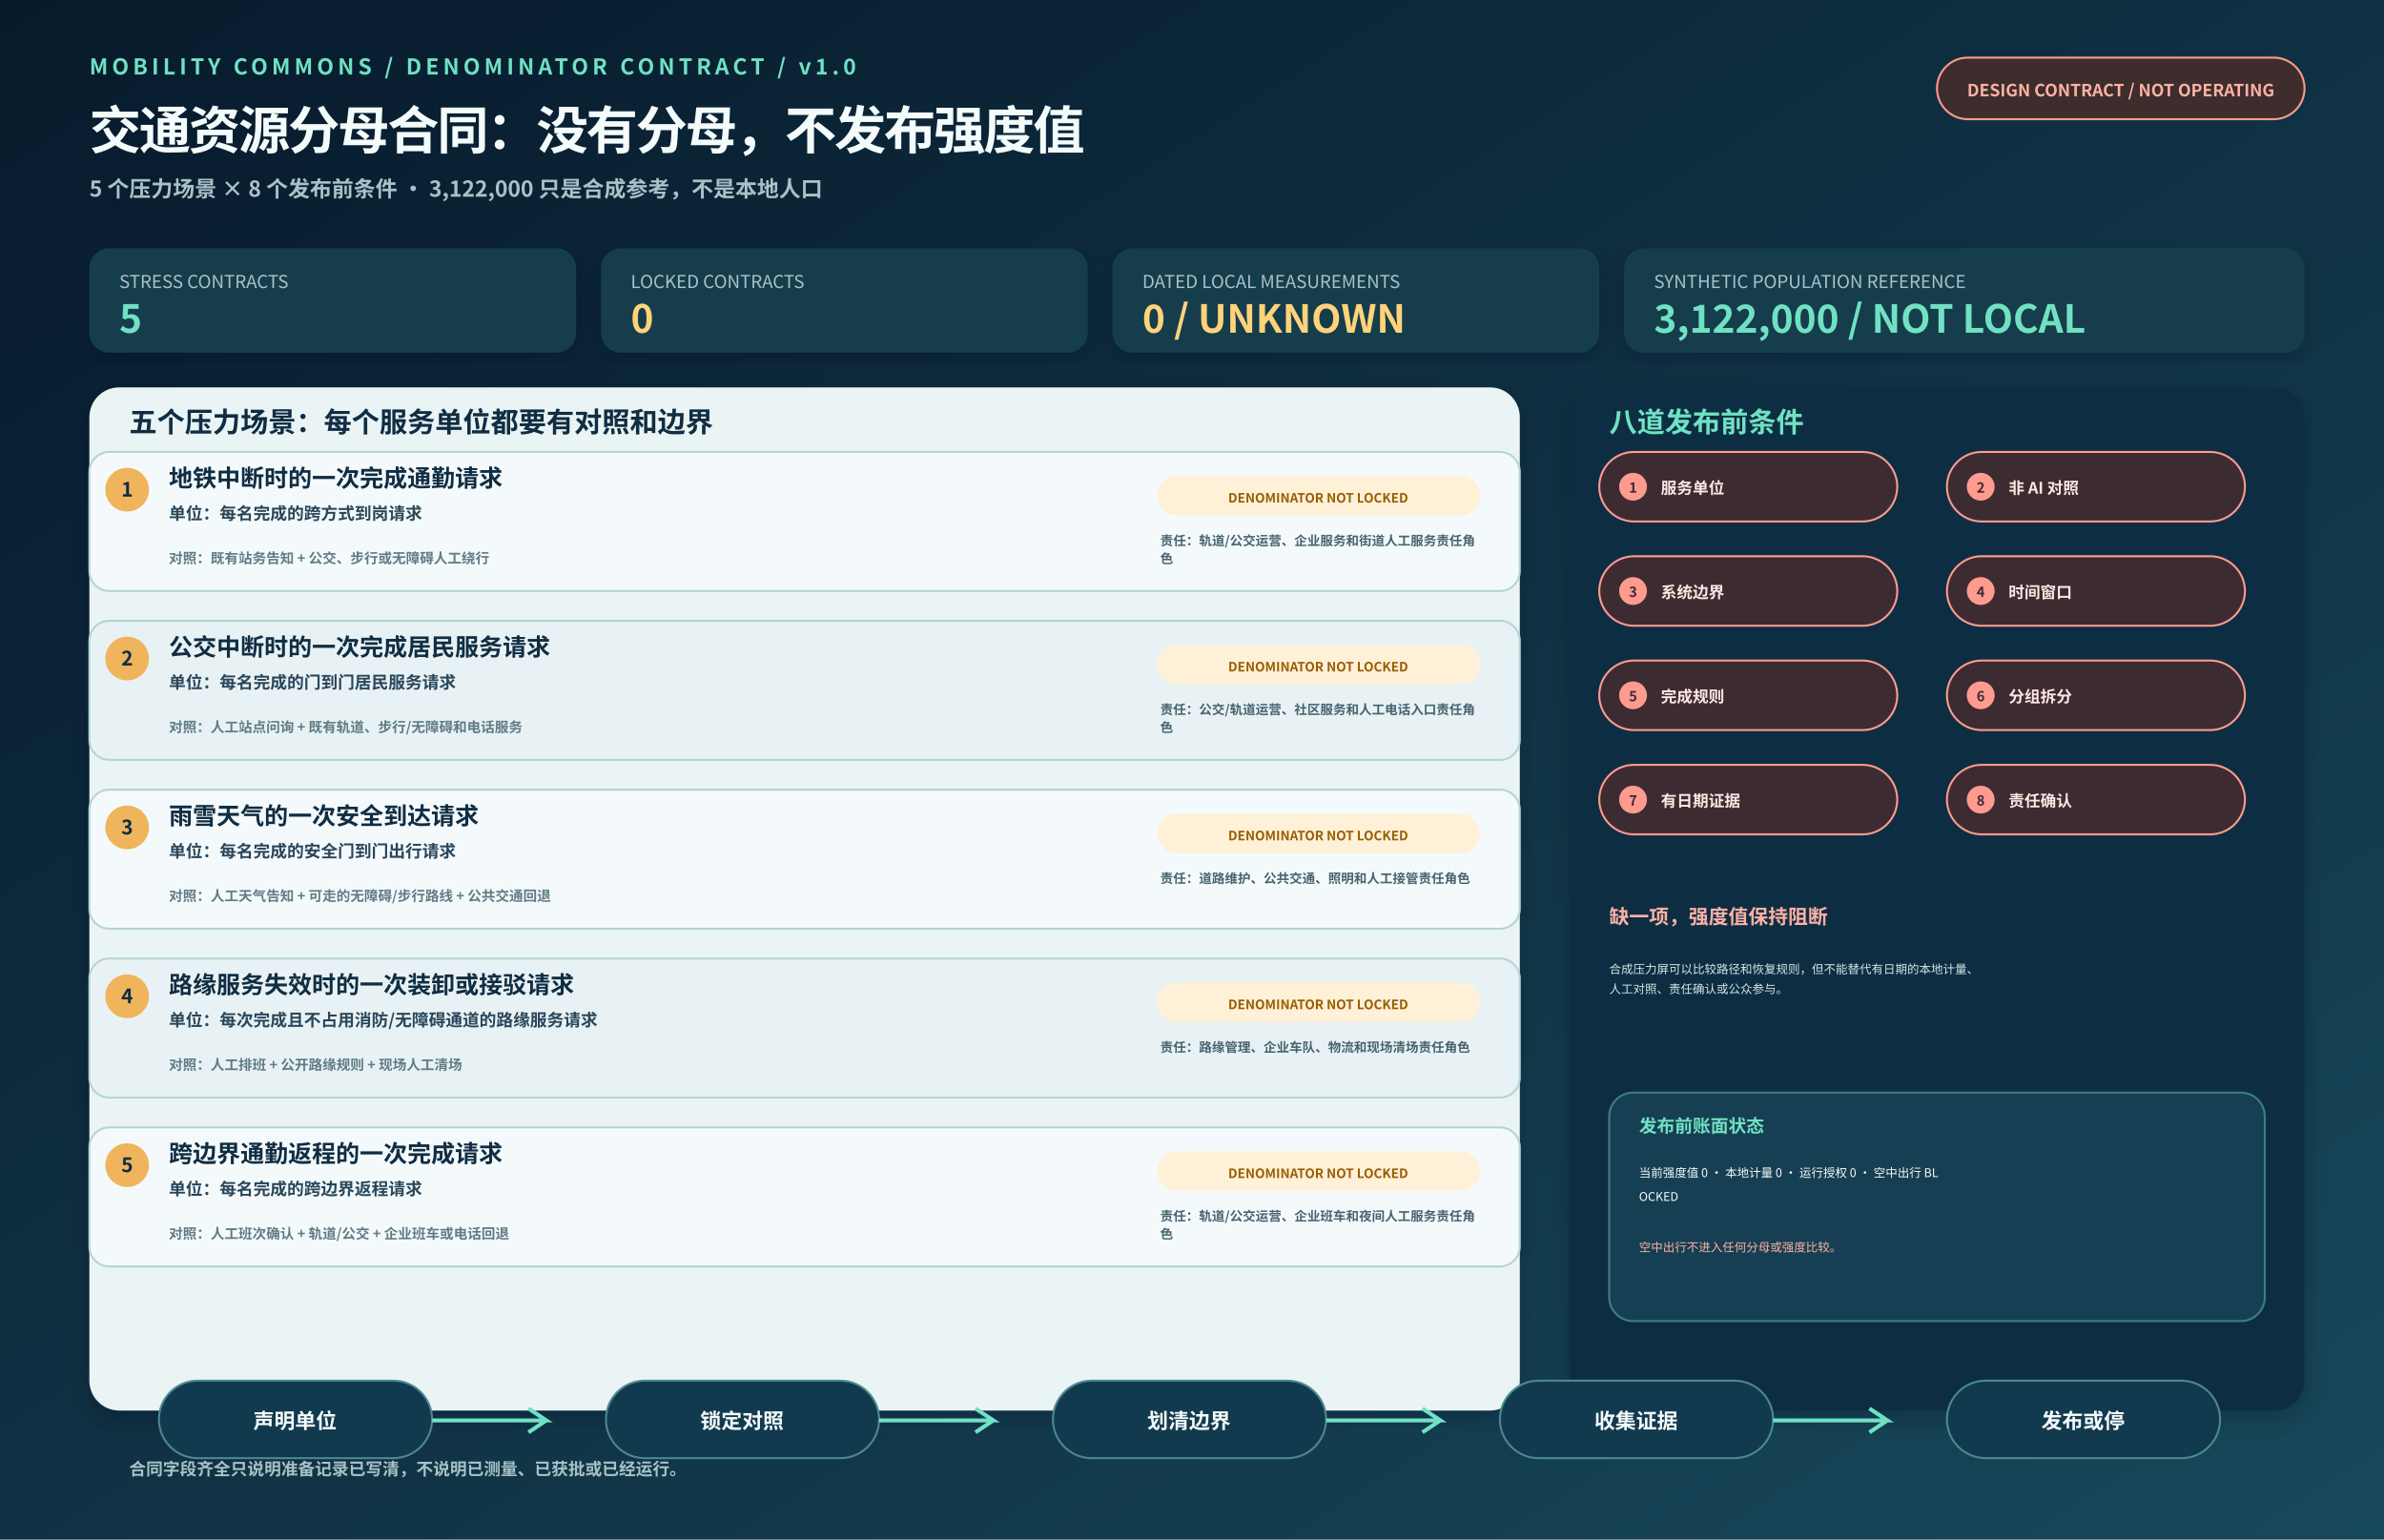
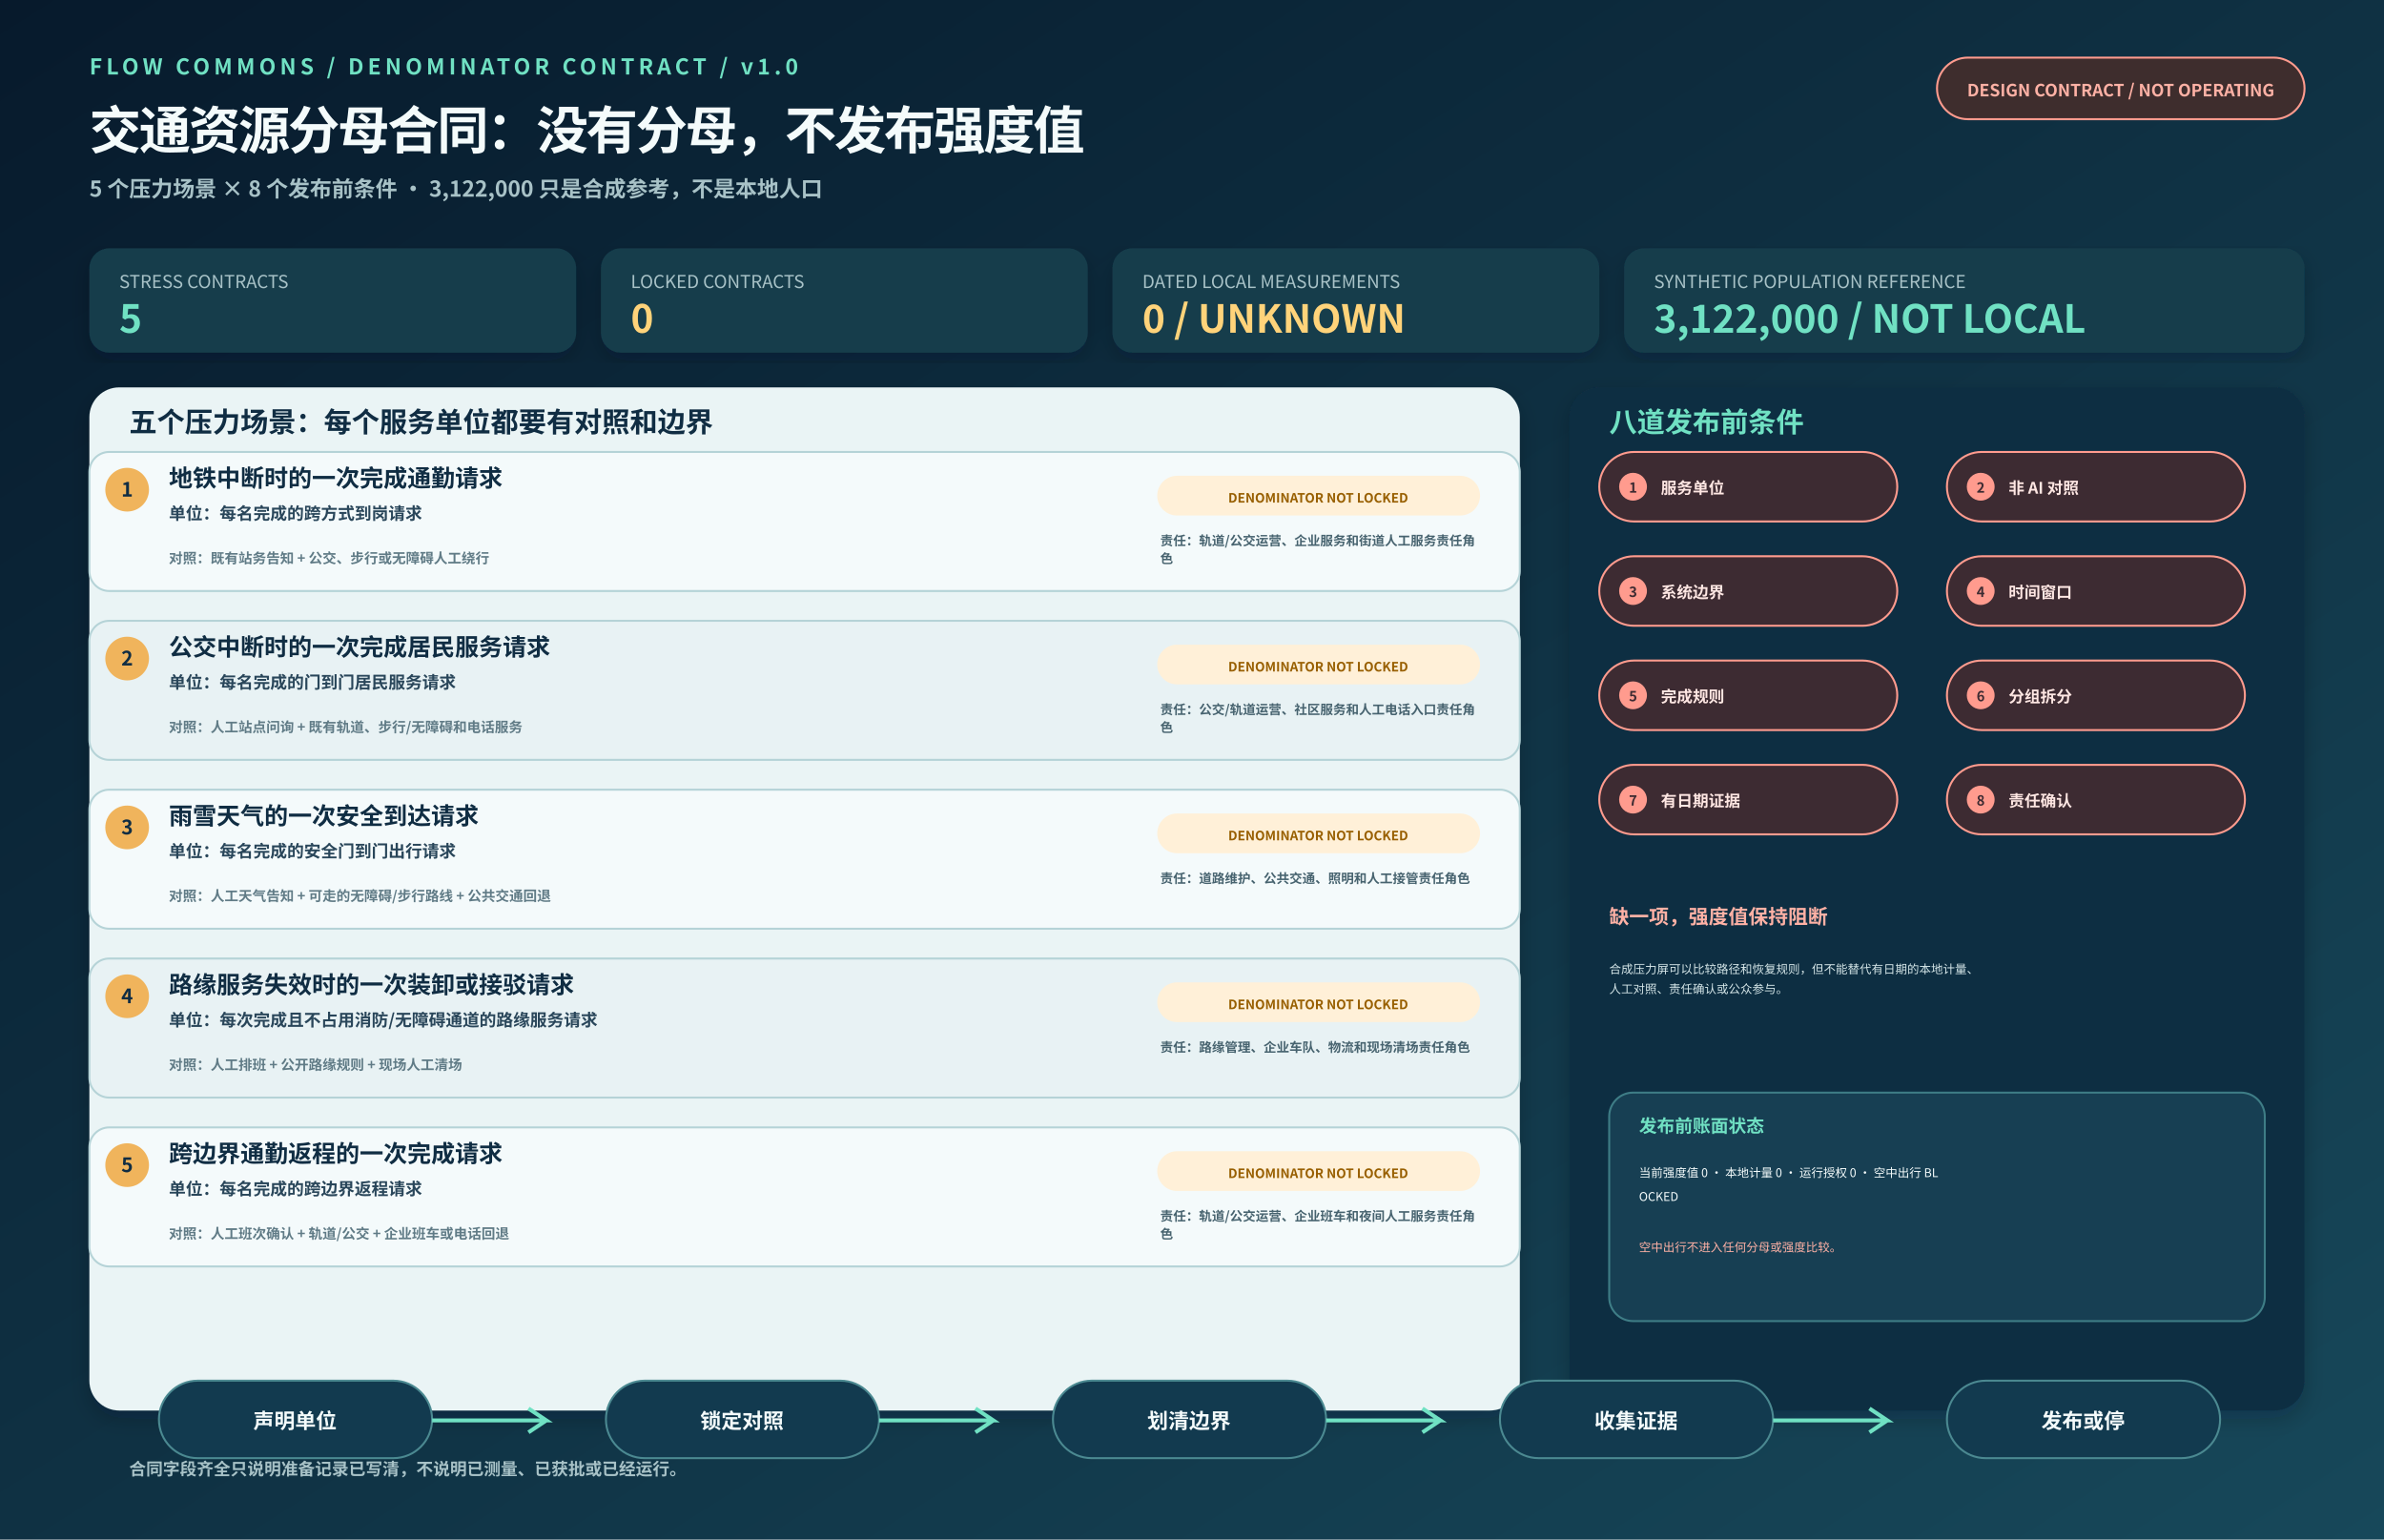
<svg xmlns="http://www.w3.org/2000/svg" width="2400" height="1550" viewBox="0 0 2400 1550" role="img" aria-labelledby="title desc">
  <defs>
    <linearGradient id="bg" x1="0" y1="0" x2="1" y2="1">
      <stop offset="0" stop-color="#071a2c" />
      <stop offset="1" stop-color="#17485a" />
    </linearGradient>
    <filter id="shadow" x="-10%" y="-10%" width="120%" height="120%">
      <feDropShadow dx="0" dy="8" stdDeviation="10" flood-color="#00111f" flood-opacity=".22" />
    </filter>
    <style>.sans{font-family:"PingFang SC","Noto Sans CJK SC","Helvetica Neue",Arial,sans-serif}.title{font-size:52px;font-weight:900;letter-spacing:-2px}.muted{font-size:22px;font-weight:600}.number{font-size:20px;font-weight:900}.rowTitle{font-size:24px;font-weight:850}.rowText{font-size:17px;font-weight:650}.rowSmall{font-size:14px;font-weight:600}.status{font-size:13px;font-weight:900}.owner{font-size:13px;font-weight:650}.gateNo{font-size:14px;font-weight:900}.gateLabel{font-size:16px;font-weight:800}.flow{font-size:21px;font-weight:850}</style>
  </defs>
  <rect width="2400" height="1550" fill="url(#bg)" />
-   <text x="90" y="75" class="sans" font-size="22" font-weight="900" letter-spacing="4" fill="#70e1c3">MOBILITY COMMONS / DENOMINATOR CONTRACT / v1.0</text>
+   <text x="90" y="75" class="sans" font-size="22" font-weight="900" letter-spacing="4" fill="#70e1c3">FLOW COMMONS / DENOMINATOR CONTRACT / v1.0</text>
  <text x="90" y="150" class="sans title" fill="#f4fbfb">交通资源分母合同：没有分母，不发布强度值</text>
  <text x="90" y="198" class="sans muted" fill="#a8c2c7">5 个压力场景 × 8 个发布前条件 · 3,122,000 只是合成参考，不是本地人口</text>
  <rect x="1950" y="58" width="370" height="62" rx="31" fill="#3e2d2d" stroke="#ff9b8e" stroke-width="2" />
  <text x="2135" y="97" text-anchor="middle" class="sans" font-size="17" font-weight="900" fill="#ffb1a5">DESIGN CONTRACT / NOT OPERATING</text>
  <g filter="url(#shadow)">
    <rect x="90" y="250" width="490" height="105" rx="20" fill="#143c4c" />
    <rect x="605" y="250" width="490" height="105" rx="20" fill="#143c4c" />
    <rect x="1120" y="250" width="490" height="105" rx="20" fill="#143c4c" />
    <rect x="1635" y="250" width="685" height="105" rx="20" fill="#143c4c" />
  </g>
  <text x="120" y="290" class="sans" font-size="18" fill="#a8c2c7">STRESS CONTRACTS</text>
  <text x="120" y="335" class="sans" font-size="39" font-weight="900" fill="#70e1c3">5</text>
  <text x="635" y="290" class="sans" font-size="18" fill="#a8c2c7">LOCKED CONTRACTS</text>
  <text x="635" y="335" class="sans" font-size="39" font-weight="900" fill="#ffd37a">0</text>
  <text x="1150" y="290" class="sans" font-size="18" fill="#a8c2c7">DATED LOCAL MEASUREMENTS</text>
  <text x="1150" y="335" class="sans" font-size="39" font-weight="900" fill="#ffd37a">0 / UNKNOWN</text>
  <text x="1665" y="290" class="sans" font-size="18" fill="#a8c2c7">SYNTHETIC POPULATION REFERENCE</text>
  <text x="1665" y="335" class="sans" font-size="39" font-weight="900" fill="#70e1c3">3,122,000 / NOT LOCAL</text>
  <rect x="90" y="390" width="1440" height="1030" rx="30" fill="#eaf4f5" filter="url(#shadow)" />
  <text x="130" y="435" class="sans" font-size="28" font-weight="900" fill="#102d43">五个压力场景：每个服务单位都要有对照和边界</text>
  <g>
    <rect x="90" y="455" width="1440" height="140" rx="20" fill="#f4fafb" stroke="#b5d3d7" stroke-width="2" />
    <circle cx="128" cy="493" r="22" fill="#f0b45c" />
    <text x="128" y="500" text-anchor="middle" class="sans number" fill="#102d43">1</text>
    <text x="170" y="490" class="sans rowTitle" fill="#102d43">地铁中断时的一次完成通勤请求</text>
    <text x="170" y="523" class="sans rowText" fill="#29465a">单位：每名完成的跨方式到岗请求</text>
    <text x="170" y="567" class="sans rowSmall" fill="#607b86">对照：既有站务告知 + 公交、步行或无障碍人工绕行</text>
    <rect x="1165" y="479" width="325" height="40" rx="20" fill="#fff0d8" />
    <text x="1327" y="506" text-anchor="middle" class="sans status" fill="#985f00">DENOMINATOR NOT LOCKED</text>
    <text x="1168" y="549" class="sans owner" fill="#47636f">责任：轨道/公交运营、企业服务和街道人工服务责任角</text>
    <text x="1168" y="567" class="sans owner" fill="#47636f">色</text>
  </g>
  <g>
    <rect x="90" y="625" width="1440" height="140" rx="20" fill="#e8f2f4" stroke="#b5d3d7" stroke-width="2" />
    <circle cx="128" cy="663" r="22" fill="#f0b45c" />
    <text x="128" y="670" text-anchor="middle" class="sans number" fill="#102d43">2</text>
    <text x="170" y="660" class="sans rowTitle" fill="#102d43">公交中断时的一次完成居民服务请求</text>
    <text x="170" y="693" class="sans rowText" fill="#29465a">单位：每名完成的门到门居民服务请求</text>
    <text x="170" y="737" class="sans rowSmall" fill="#607b86">对照：人工站点问询 + 既有轨道、步行/无障碍和电话服务</text>
    <rect x="1165" y="649" width="325" height="40" rx="20" fill="#fff0d8" />
    <text x="1327" y="676" text-anchor="middle" class="sans status" fill="#985f00">DENOMINATOR NOT LOCKED</text>
    <text x="1168" y="719" class="sans owner" fill="#47636f">责任：公交/轨道运营、社区服务和人工电话入口责任角</text>
    <text x="1168" y="737" class="sans owner" fill="#47636f">色</text>
  </g>
  <g>
    <rect x="90" y="795" width="1440" height="140" rx="20" fill="#f4fafb" stroke="#b5d3d7" stroke-width="2" />
    <circle cx="128" cy="833" r="22" fill="#f0b45c" />
    <text x="128" y="840" text-anchor="middle" class="sans number" fill="#102d43">3</text>
    <text x="170" y="830" class="sans rowTitle" fill="#102d43">雨雪天气的一次安全到达请求</text>
    <text x="170" y="863" class="sans rowText" fill="#29465a">单位：每名完成的安全门到门出行请求</text>
    <text x="170" y="907" class="sans rowSmall" fill="#607b86">对照：人工天气告知 + 可走的无障碍/步行路线 + 公共交通回退</text>
    <rect x="1165" y="819" width="325" height="40" rx="20" fill="#fff0d8" />
    <text x="1327" y="846" text-anchor="middle" class="sans status" fill="#985f00">DENOMINATOR NOT LOCKED</text>
    <text x="1168" y="889" class="sans owner" fill="#47636f">责任：道路维护、公共交通、照明和人工接管责任角色</text>
  </g>
  <g>
    <rect x="90" y="965" width="1440" height="140" rx="20" fill="#e8f2f4" stroke="#b5d3d7" stroke-width="2" />
    <circle cx="128" cy="1003" r="22" fill="#f0b45c" />
    <text x="128" y="1010" text-anchor="middle" class="sans number" fill="#102d43">4</text>
    <text x="170" y="1000" class="sans rowTitle" fill="#102d43">路缘服务失效时的一次装卸或接驳请求</text>
    <text x="170" y="1033" class="sans rowText" fill="#29465a">单位：每次完成且不占用消防/无障碍通道的路缘服务请求</text>
    <text x="170" y="1077" class="sans rowSmall" fill="#607b86">对照：人工排班 + 公开路缘规则 + 现场人工清场</text>
    <rect x="1165" y="989" width="325" height="40" rx="20" fill="#fff0d8" />
    <text x="1327" y="1016" text-anchor="middle" class="sans status" fill="#985f00">DENOMINATOR NOT LOCKED</text>
    <text x="1168" y="1059" class="sans owner" fill="#47636f">责任：路缘管理、企业车队、物流和现场清场责任角色</text>
  </g>
  <g>
    <rect x="90" y="1135" width="1440" height="140" rx="20" fill="#f4fafb" stroke="#b5d3d7" stroke-width="2" />
    <circle cx="128" cy="1173" r="22" fill="#f0b45c" />
    <text x="128" y="1180" text-anchor="middle" class="sans number" fill="#102d43">5</text>
    <text x="170" y="1170" class="sans rowTitle" fill="#102d43">跨边界通勤返程的一次完成请求</text>
    <text x="170" y="1203" class="sans rowText" fill="#29465a">单位：每名完成的跨边界返程请求</text>
    <text x="170" y="1247" class="sans rowSmall" fill="#607b86">对照：人工班次确认 + 轨道/公交 + 企业班车或电话回退</text>
    <rect x="1165" y="1159" width="325" height="40" rx="20" fill="#fff0d8" />
    <text x="1327" y="1186" text-anchor="middle" class="sans status" fill="#985f00">DENOMINATOR NOT LOCKED</text>
    <text x="1168" y="1229" class="sans owner" fill="#47636f">责任：轨道/公交运营、企业班车和夜间人工服务责任角</text>
    <text x="1168" y="1247" class="sans owner" fill="#47636f">色</text>
  </g>
  <rect x="1580" y="390" width="740" height="1030" rx="30" fill="#102d43" filter="url(#shadow)" />
  <text x="1620" y="435" class="sans" font-size="28" font-weight="900" fill="#70e1c3">八道发布前条件</text>
  <g>
    <rect x="1610" y="455" width="300" height="70" rx="35" fill="#3d2b32" stroke="#ff9b8e" stroke-width="2" />
    <circle cx="1644" cy="490" r="14" fill="#ff9b8e" />
    <text x="1644" y="496" text-anchor="middle" class="sans gateNo" fill="#3d2b32">1</text>
    <text x="1672" y="497" class="sans gateLabel" fill="#ffe7e3">服务单位</text>
  </g>
  <g>
    <rect x="1960" y="455" width="300" height="70" rx="35" fill="#3d2b32" stroke="#ff9b8e" stroke-width="2" />
    <circle cx="1994" cy="490" r="14" fill="#ff9b8e" />
    <text x="1994" y="496" text-anchor="middle" class="sans gateNo" fill="#3d2b32">2</text>
    <text x="2022" y="497" class="sans gateLabel" fill="#ffe7e3">非 AI 对照</text>
  </g>
  <g>
    <rect x="1610" y="560" width="300" height="70" rx="35" fill="#3d2b32" stroke="#ff9b8e" stroke-width="2" />
    <circle cx="1644" cy="595" r="14" fill="#ff9b8e" />
    <text x="1644" y="601" text-anchor="middle" class="sans gateNo" fill="#3d2b32">3</text>
    <text x="1672" y="602" class="sans gateLabel" fill="#ffe7e3">系统边界</text>
  </g>
  <g>
    <rect x="1960" y="560" width="300" height="70" rx="35" fill="#3d2b32" stroke="#ff9b8e" stroke-width="2" />
    <circle cx="1994" cy="595" r="14" fill="#ff9b8e" />
    <text x="1994" y="601" text-anchor="middle" class="sans gateNo" fill="#3d2b32">4</text>
    <text x="2022" y="602" class="sans gateLabel" fill="#ffe7e3">时间窗口</text>
  </g>
  <g>
    <rect x="1610" y="665" width="300" height="70" rx="35" fill="#3d2b32" stroke="#ff9b8e" stroke-width="2" />
    <circle cx="1644" cy="700" r="14" fill="#ff9b8e" />
    <text x="1644" y="706" text-anchor="middle" class="sans gateNo" fill="#3d2b32">5</text>
    <text x="1672" y="707" class="sans gateLabel" fill="#ffe7e3">完成规则</text>
  </g>
  <g>
    <rect x="1960" y="665" width="300" height="70" rx="35" fill="#3d2b32" stroke="#ff9b8e" stroke-width="2" />
    <circle cx="1994" cy="700" r="14" fill="#ff9b8e" />
    <text x="1994" y="706" text-anchor="middle" class="sans gateNo" fill="#3d2b32">6</text>
    <text x="2022" y="707" class="sans gateLabel" fill="#ffe7e3">分组拆分</text>
  </g>
  <g>
    <rect x="1610" y="770" width="300" height="70" rx="35" fill="#3d2b32" stroke="#ff9b8e" stroke-width="2" />
    <circle cx="1644" cy="805" r="14" fill="#ff9b8e" />
    <text x="1644" y="811" text-anchor="middle" class="sans gateNo" fill="#3d2b32">7</text>
    <text x="1672" y="812" class="sans gateLabel" fill="#ffe7e3">有日期证据</text>
  </g>
  <g>
    <rect x="1960" y="770" width="300" height="70" rx="35" fill="#3d2b32" stroke="#ff9b8e" stroke-width="2" />
    <circle cx="1994" cy="805" r="14" fill="#ff9b8e" />
    <text x="1994" y="811" text-anchor="middle" class="sans gateNo" fill="#3d2b32">8</text>
    <text x="2022" y="812" class="sans gateLabel" fill="#ffe7e3">责任确认</text>
  </g>
  <text x="1620" y="930" class="sans" font-size="20" font-weight="900" fill="#ffb1a5">缺一项，强度值保持阻断</text>
  <text x="1620" y="980" class="sans" fill="#d5e6e8">合成压力屏可以比较路径和恢复规则，但不能替代有日期的本地计量、</text>
  <text x="1620" y="1000" class="sans" fill="#d5e6e8">人工对照、责任确认或公众参与。</text>
  <rect x="1620" y="1100" width="660" height="230" rx="24" fill="#173f53" stroke="#3e7d86" stroke-width="2" />
  <text x="1650" y="1140" class="sans" font-size="18" font-weight="900" fill="#70e1c3">发布前账面状态</text>
  <text x="1650" y="1185" class="sans" fill="#f4fbfb">当前强度值 0 · 本地计量 0 · 运行授权 0 · 空中出行 BL</text>
  <text x="1650" y="1209" class="sans" fill="#f4fbfb">OCKED</text>
  <text x="1650" y="1260" class="sans" fill="#ffb1a5">空中出行不进入任何分母或强度比较。</text>
  <text x="130" y="1485" class="sans" font-size="17" font-weight="800" fill="#a8c2c7">合同字段齐全只说明准备记录已写清，不说明已测量、已获批或已经运行。</text>
  <g>
    <rect x="160" y="1390" width="275" height="78" rx="39" fill="#123a4f" stroke="#4b8991" stroke-width="2" />
    <text x="297" y="1438" text-anchor="middle" class="sans flow" fill="#f4fbfb">声明单位</text>
    <path d="M435 1430 H550 l-18 -12 M550 1430 l-18 12" fill="none" stroke="#70e1c3" stroke-width="4" />
  </g>
  <g>
    <rect x="610" y="1390" width="275" height="78" rx="39" fill="#123a4f" stroke="#4b8991" stroke-width="2" />
    <text x="747" y="1438" text-anchor="middle" class="sans flow" fill="#f4fbfb">锁定对照</text>
    <path d="M885 1430 H1000 l-18 -12 M1000 1430 l-18 12" fill="none" stroke="#70e1c3" stroke-width="4" />
  </g>
  <g>
    <rect x="1060" y="1390" width="275" height="78" rx="39" fill="#123a4f" stroke="#4b8991" stroke-width="2" />
    <text x="1197" y="1438" text-anchor="middle" class="sans flow" fill="#f4fbfb">划清边界</text>
    <path d="M1335 1430 H1450 l-18 -12 M1450 1430 l-18 12" fill="none" stroke="#70e1c3" stroke-width="4" />
  </g>
  <g>
    <rect x="1510" y="1390" width="275" height="78" rx="39" fill="#123a4f" stroke="#4b8991" stroke-width="2" />
    <text x="1647" y="1438" text-anchor="middle" class="sans flow" fill="#f4fbfb">收集证据</text>
    <path d="M1785 1430 H1900 l-18 -12 M1900 1430 l-18 12" fill="none" stroke="#70e1c3" stroke-width="4" />
  </g>
  <g>
    <rect x="1960" y="1390" width="275" height="78" rx="39" fill="#123a4f" stroke="#4b8991" stroke-width="2" />
    <text x="2097" y="1438" text-anchor="middle" class="sans flow" fill="#f4fbfb">发布或停</text>
  </g>
</svg>
